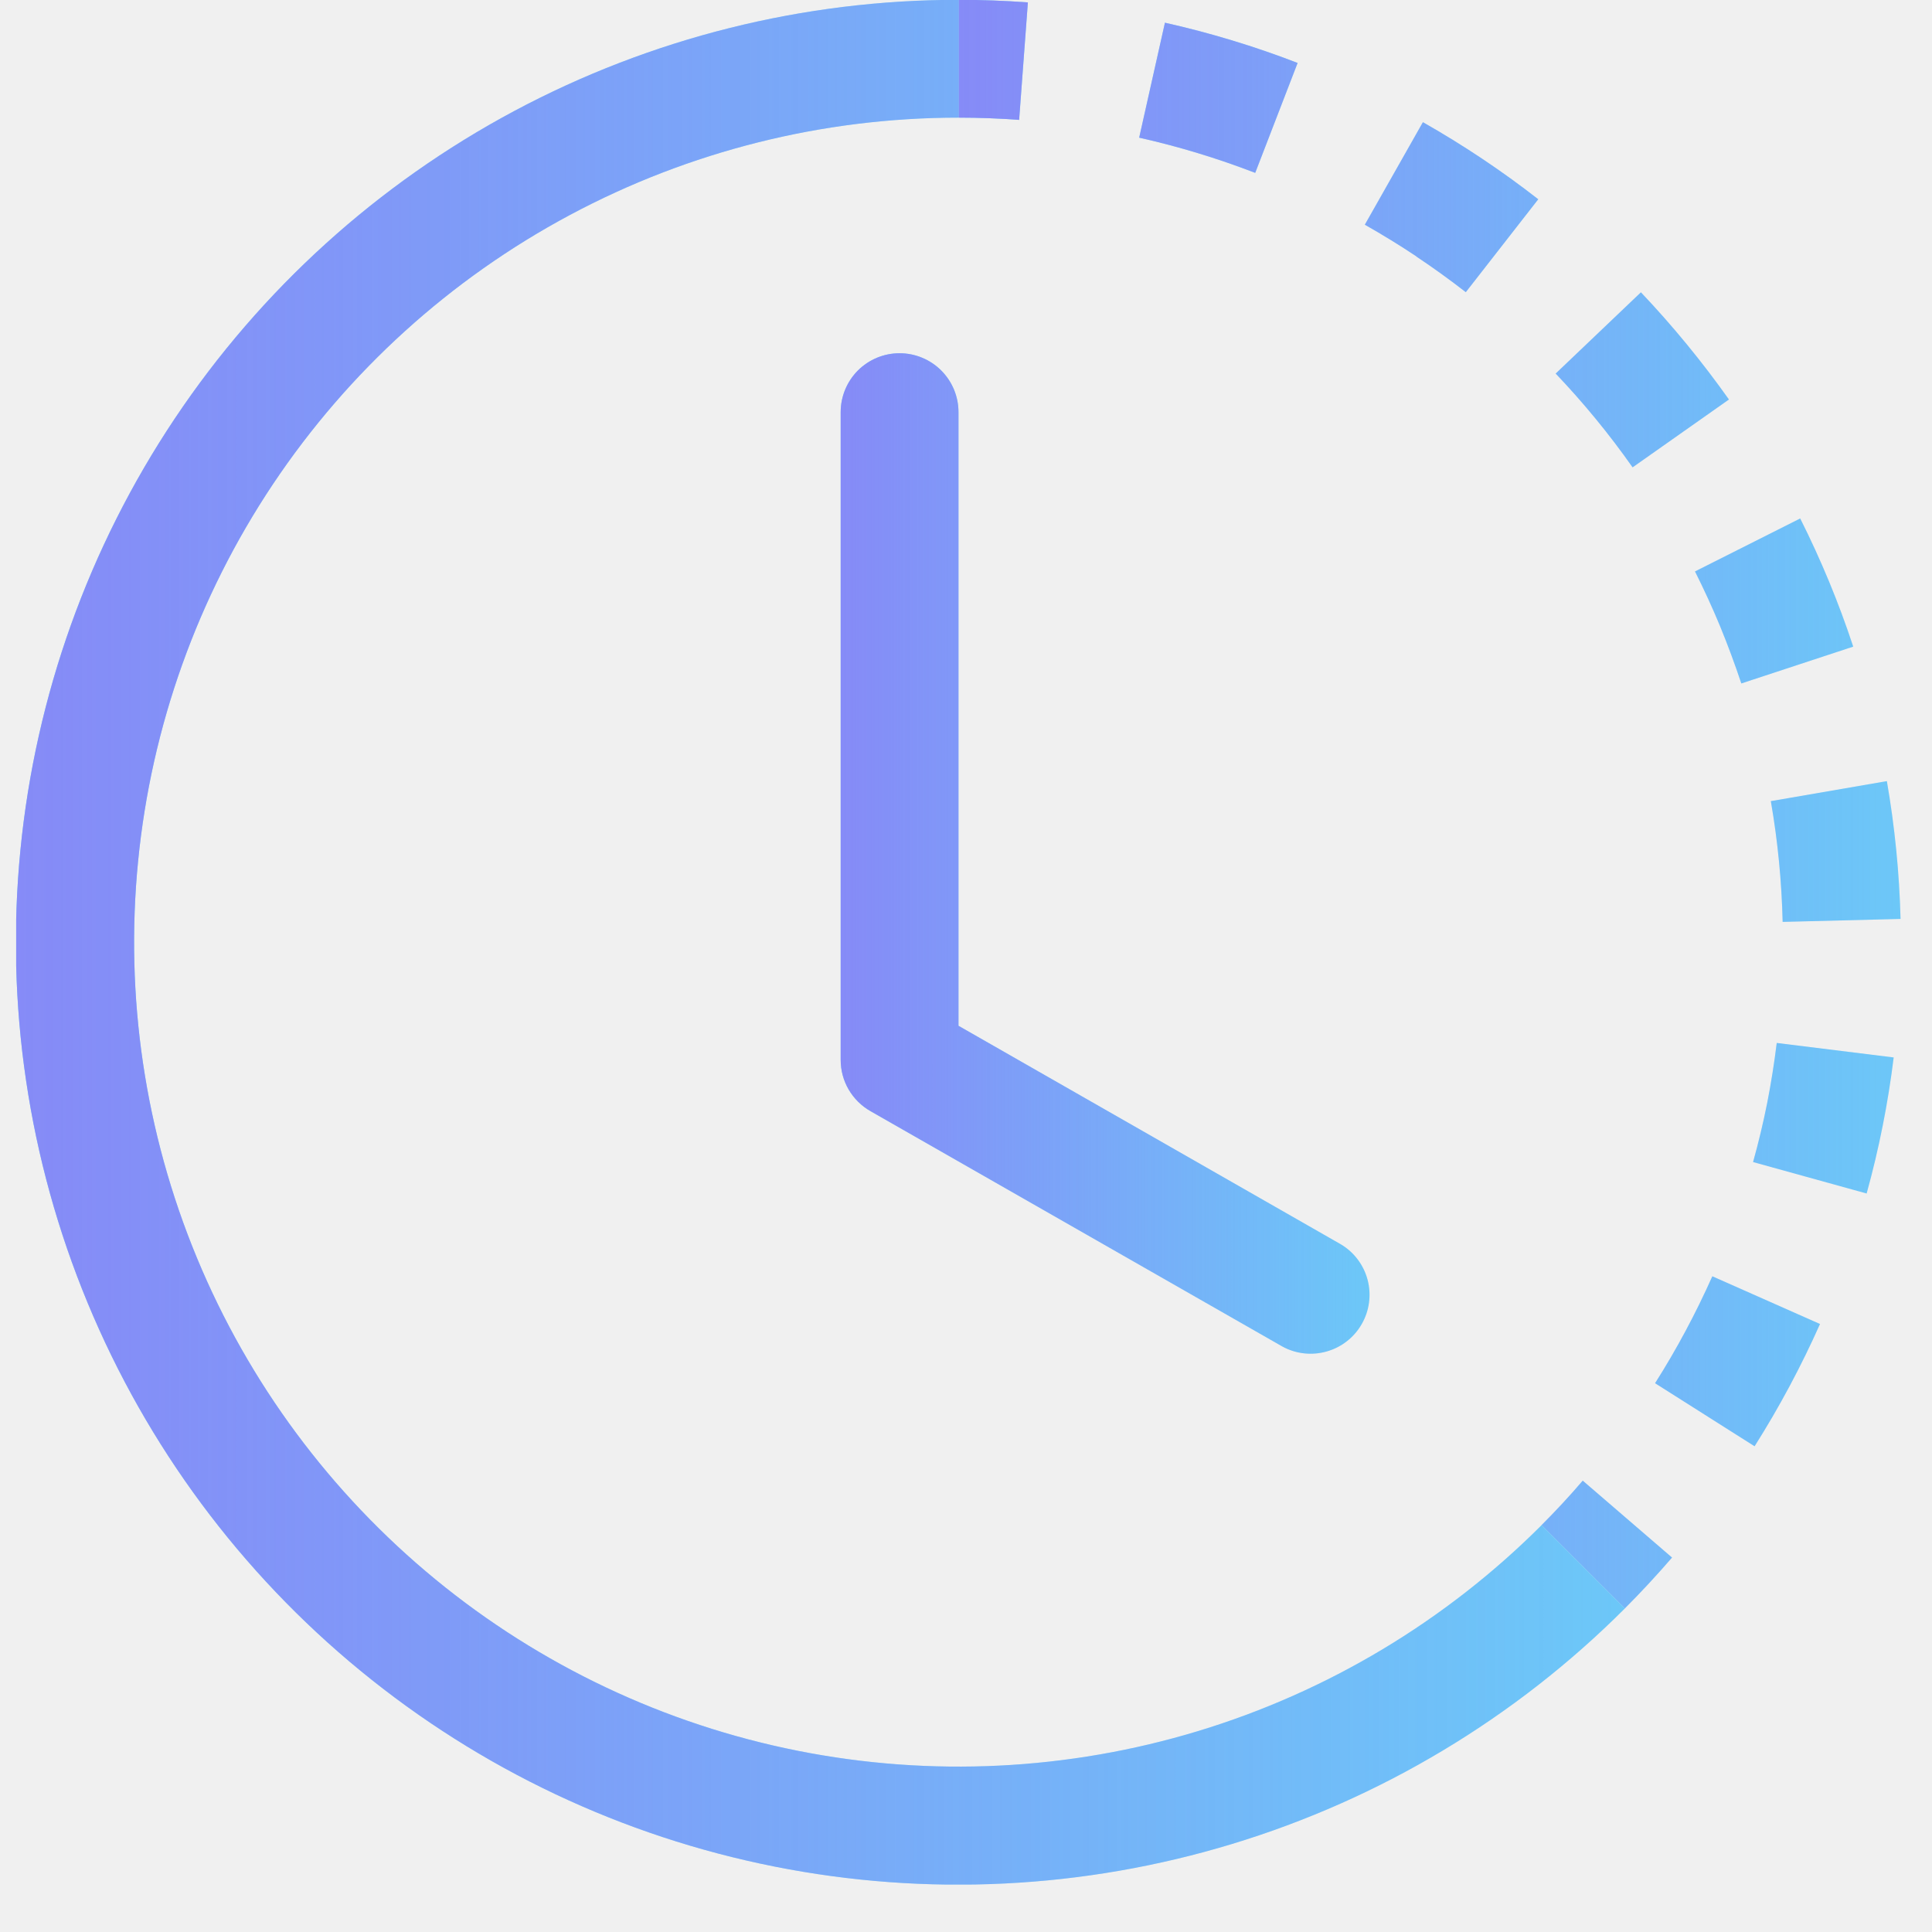
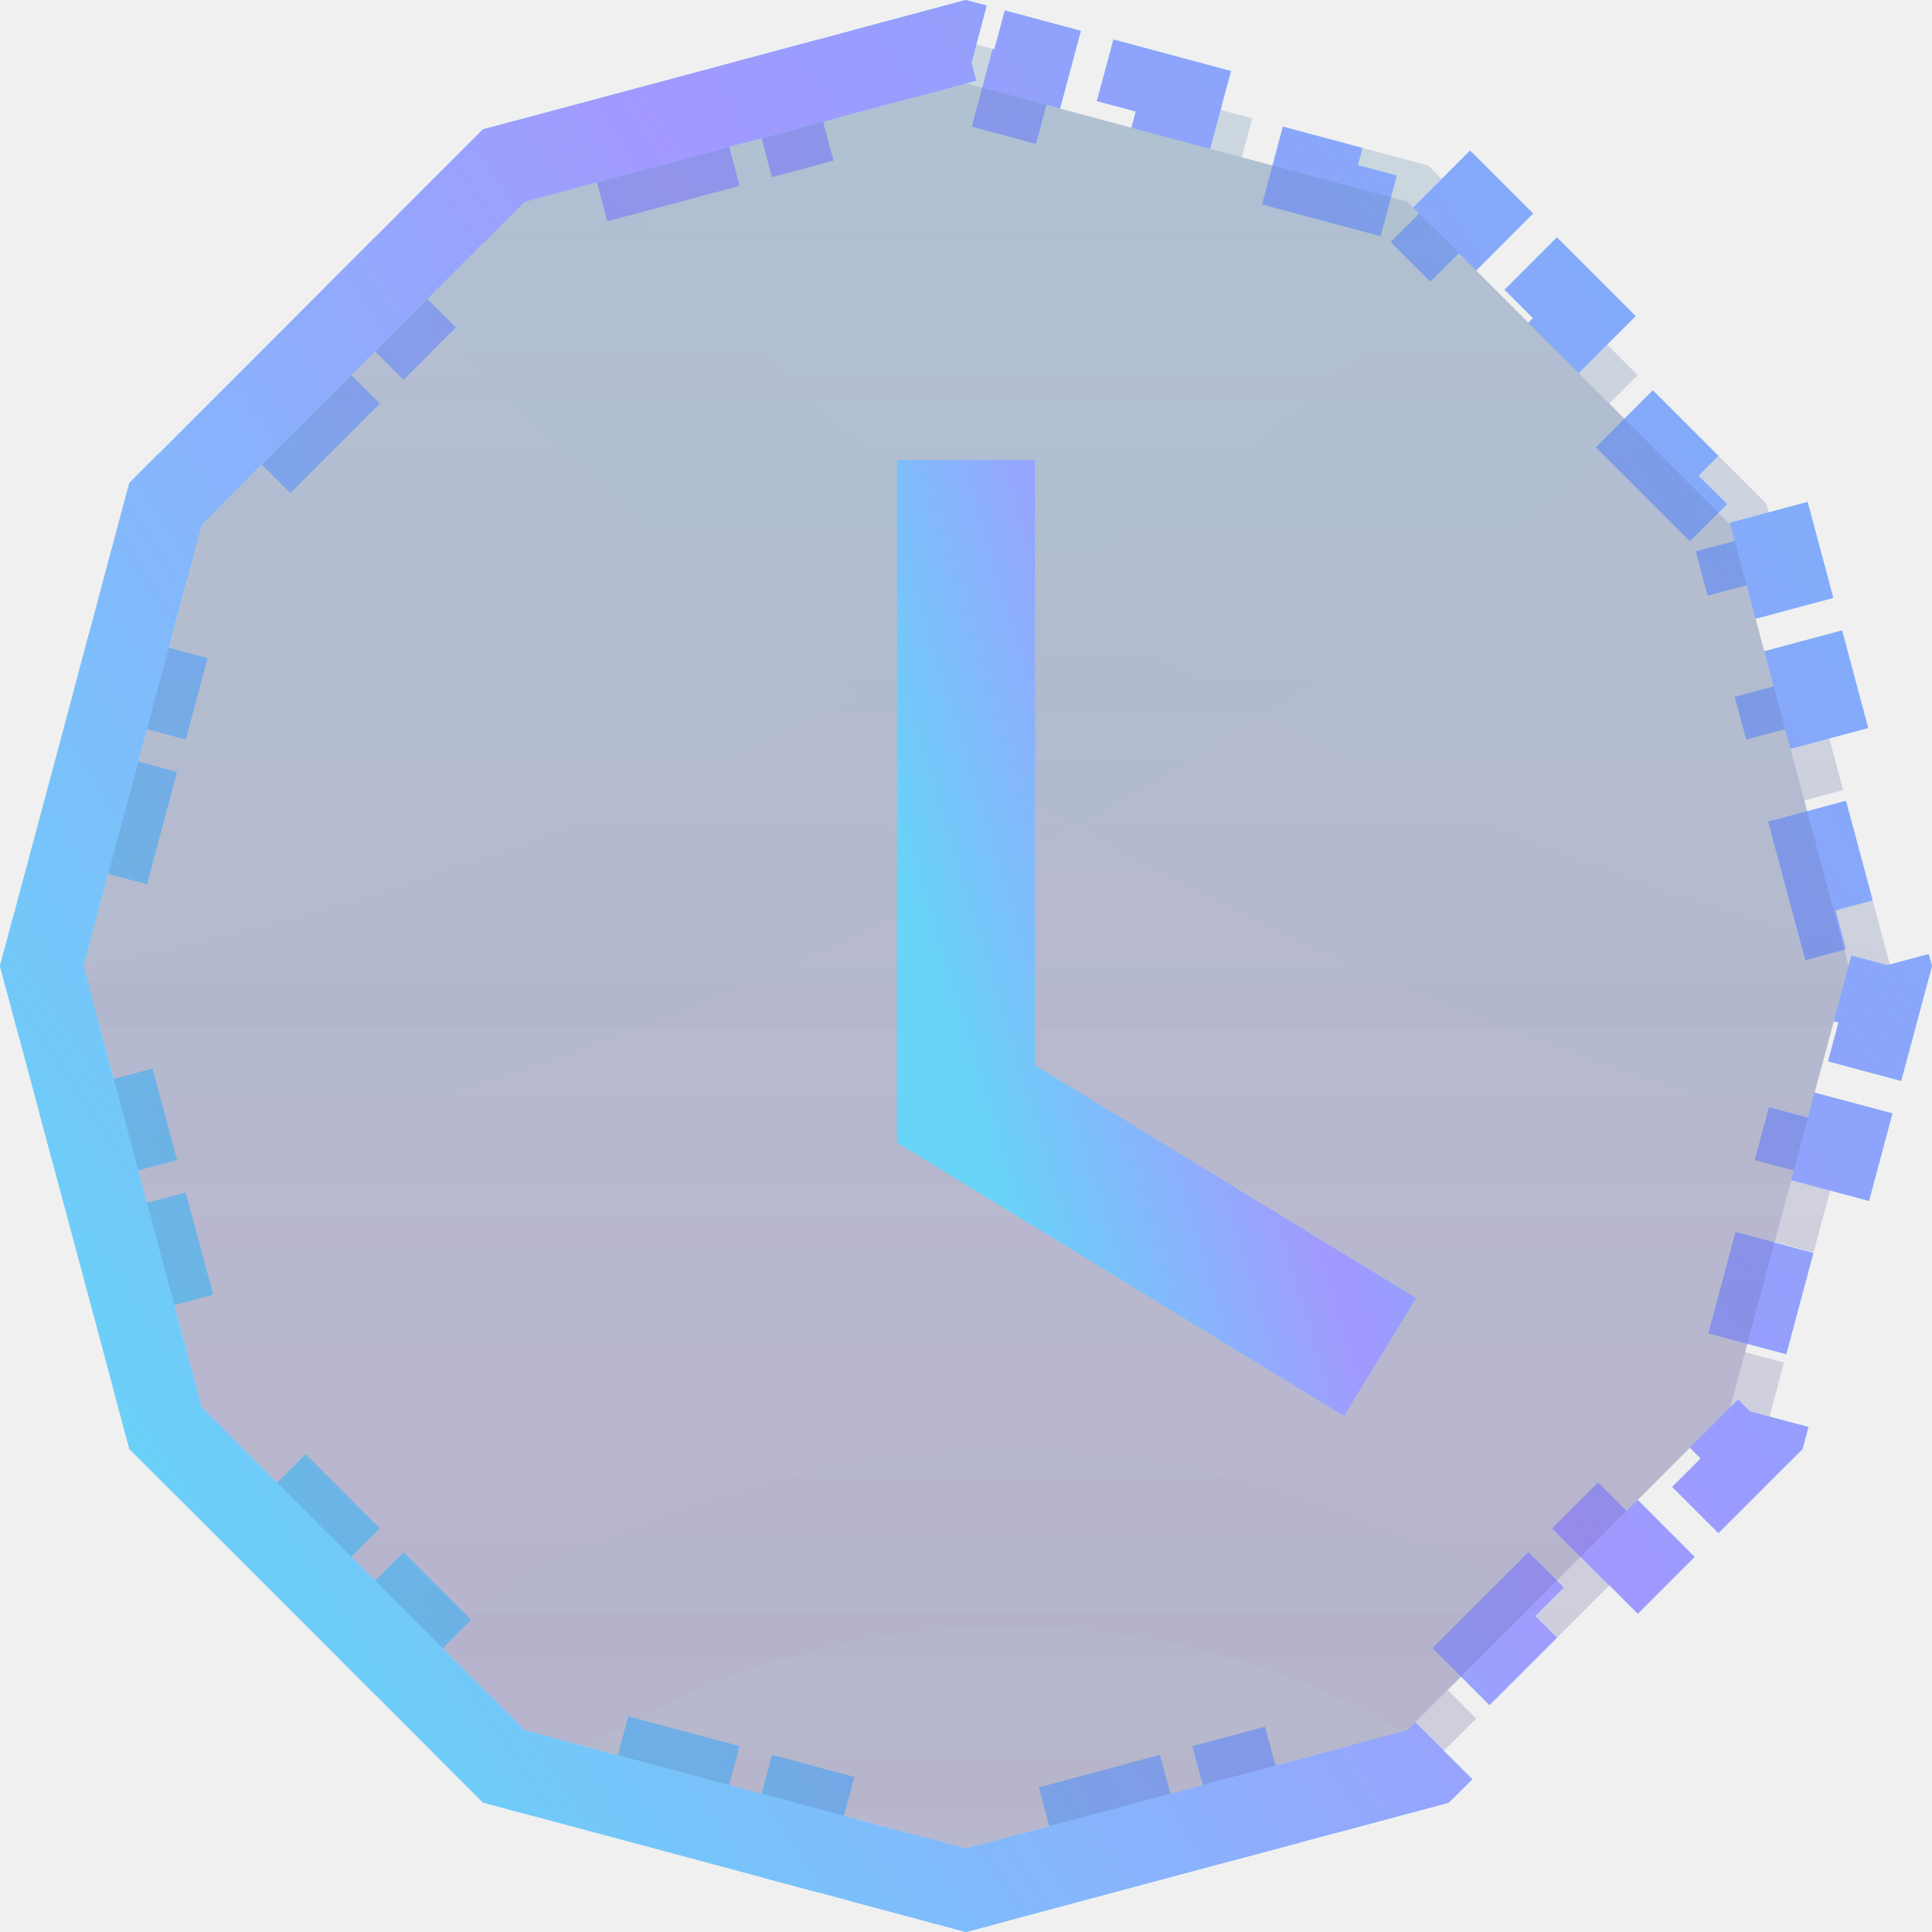
- <svg xmlns="http://www.w3.org/2000/svg" width="36" height="36" viewBox="0 0 36 36" fill="none">
-   <g clip-path="url(#clip0_6446_59563)">
-     <path d="M18.99 2.234C18.614 2.206 18.237 2.192 17.86 2.192V-0.003C18.291 -0.003 18.723 0.013 19.153 0.045L18.99 2.234ZM23.389 3.221C22.685 2.95 21.963 2.73 21.227 2.565L21.707 0.423C22.548 0.612 23.375 0.862 24.179 1.173L23.389 3.221ZM26.395 4.779C26.082 4.57 25.76 4.373 25.432 4.187L26.514 2.277C27.264 2.703 27.983 3.182 28.663 3.713L27.313 5.444C27.015 5.212 26.709 4.991 26.395 4.782V4.779ZM30.421 8.708C29.987 8.091 29.508 7.507 28.988 6.961L30.576 5.447C31.169 6.072 31.718 6.742 32.216 7.444L30.421 8.708ZM32.054 11.675C31.91 11.327 31.753 10.985 31.584 10.648L33.544 9.661C33.931 10.431 34.262 11.229 34.532 12.049L32.447 12.735C32.328 12.377 32.197 12.024 32.054 11.675ZM33.217 17.178C33.199 16.423 33.126 15.671 32.997 14.928L35.159 14.555C35.306 15.402 35.392 16.262 35.414 17.123L33.219 17.178H33.217ZM32.929 20.553C33.002 20.18 33.061 19.809 33.107 19.434L35.286 19.704C35.181 20.56 35.012 21.407 34.782 22.239L32.666 21.653C32.767 21.291 32.855 20.924 32.929 20.553ZM30.84 25.774C31.244 25.138 31.599 24.471 31.907 23.782L33.913 24.671C33.561 25.461 33.155 26.22 32.694 26.949L30.84 25.774ZM28.724 28.419C28.992 28.151 29.249 27.875 29.492 27.59L31.156 29.023C30.874 29.349 30.581 29.666 30.276 29.971L28.724 28.419Z" fill="#67D4F8" />
-     <path d="M18.99 2.234C18.614 2.206 18.237 2.192 17.86 2.192V-0.003C18.291 -0.003 18.723 0.013 19.153 0.045L18.99 2.234ZM23.389 3.221C22.685 2.95 21.963 2.73 21.227 2.565L21.707 0.423C22.548 0.612 23.375 0.862 24.179 1.173L23.389 3.221ZM26.395 4.779C26.082 4.57 25.76 4.373 25.432 4.187L26.514 2.277C27.264 2.703 27.983 3.182 28.663 3.713L27.313 5.444C27.015 5.212 26.709 4.991 26.395 4.782V4.779ZM30.421 8.708C29.987 8.091 29.508 7.507 28.988 6.961L30.576 5.447C31.169 6.072 31.718 6.742 32.216 7.444L30.421 8.708ZM32.054 11.675C31.91 11.327 31.753 10.985 31.584 10.648L33.544 9.661C33.931 10.431 34.262 11.229 34.532 12.049L32.447 12.735C32.328 12.377 32.197 12.024 32.054 11.675ZM33.217 17.178C33.199 16.423 33.126 15.671 32.997 14.928L35.159 14.555C35.306 15.402 35.392 16.262 35.414 17.123L33.219 17.178H33.217ZM32.929 20.553C33.002 20.18 33.061 19.809 33.107 19.434L35.286 19.704C35.181 20.56 35.012 21.407 34.782 22.239L32.666 21.653C32.767 21.291 32.855 20.924 32.929 20.553ZM30.84 25.774C31.244 25.138 31.599 24.471 31.907 23.782L33.913 24.671C33.561 25.461 33.155 26.22 32.694 26.949L30.84 25.774ZM28.724 28.419C28.992 28.151 29.249 27.875 29.492 27.59L31.156 29.023C30.874 29.349 30.581 29.666 30.276 29.971L28.724 28.419Z" fill="url(#paint0_linear_6446_59563)" />
-     <path d="M17.861 2.192C15.334 2.192 12.847 2.815 10.619 4.006C8.391 5.197 6.491 6.92 5.087 9.02C3.684 11.121 2.82 13.535 2.573 16.05C2.325 18.564 2.701 21.101 3.668 23.435C4.635 25.769 6.163 27.828 8.115 29.431C10.068 31.034 12.386 32.13 14.864 32.623C17.342 33.116 19.904 32.99 22.321 32.257C24.739 31.524 26.938 30.206 28.725 28.419L30.277 29.971C28.235 32.014 25.721 33.521 22.957 34.36C20.194 35.199 17.265 35.344 14.433 34.781C11.6 34.218 8.95 32.965 6.717 31.132C4.484 29.3 2.738 26.946 1.633 24.277C0.527 21.609 0.097 18.709 0.381 15.835C0.664 12.961 1.652 10.201 3.257 7.799C4.862 5.398 7.034 3.43 9.581 2.069C12.129 0.708 14.973 -0.004 17.861 -0.003V2.192Z" fill="#67D4F8" />
-     <path d="M17.861 2.192C15.334 2.192 12.847 2.815 10.619 4.006C8.391 5.197 6.491 6.92 5.087 9.02C3.684 11.121 2.82 13.535 2.573 16.05C2.325 18.564 2.701 21.101 3.668 23.435C4.635 25.769 6.163 27.828 8.115 29.431C10.068 31.034 12.386 32.13 14.864 32.623C17.342 33.116 19.904 32.99 22.321 32.257C24.739 31.524 26.938 30.206 28.725 28.419L30.277 29.971C28.235 32.014 25.721 33.521 22.957 34.36C20.194 35.199 17.265 35.344 14.433 34.781C11.6 34.218 8.95 32.965 6.717 31.132C4.484 29.3 2.738 26.946 1.633 24.277C0.527 21.609 0.097 18.709 0.381 15.835C0.664 12.961 1.652 10.201 3.257 7.799C4.862 5.398 7.034 3.43 9.581 2.069C12.129 0.708 14.973 -0.004 17.861 -0.003V2.192Z" fill="url(#paint1_linear_6446_59563)" />
-     <path d="M16.762 6.582C17.053 6.582 17.333 6.698 17.538 6.903C17.744 7.109 17.86 7.388 17.86 7.679V19.114L24.988 23.188C25.234 23.336 25.412 23.574 25.484 23.851C25.556 24.128 25.517 24.423 25.374 24.672C25.232 24.921 24.998 25.104 24.723 25.182C24.447 25.261 24.152 25.229 23.9 25.093L16.218 20.703C16.05 20.607 15.911 20.468 15.813 20.301C15.716 20.134 15.665 19.944 15.665 19.751V7.679C15.665 7.388 15.781 7.109 15.986 6.903C16.192 6.698 16.471 6.582 16.762 6.582Z" fill="#67D4F8" />
-     <path d="M16.762 6.582C17.053 6.582 17.333 6.698 17.538 6.903C17.744 7.109 17.86 7.388 17.86 7.679V19.114L24.988 23.188C25.234 23.336 25.412 23.574 25.484 23.851C25.556 24.128 25.517 24.423 25.374 24.672C25.232 24.921 24.998 25.104 24.723 25.182C24.447 25.261 24.152 25.229 23.9 25.093L16.218 20.703C16.05 20.607 15.911 20.468 15.813 20.301C15.716 20.134 15.665 19.944 15.665 19.751V7.679C15.665 7.388 15.781 7.109 15.986 6.903C16.192 6.698 16.471 6.582 16.762 6.582Z" fill="url(#paint2_linear_6446_59563)" />
-   </g>
+ <svg xmlns="http://www.w3.org/2000/svg" width="42" height="42" viewBox="0 0 42 42" fill="none">
+   <path d="M21.226 0.967L20.999 0.907L20.773 0.967L19.574 1.289L19.8 2.134L17.402 2.777L17.175 1.931L14.777 2.574L15.004 3.42L12.605 4.062L12.379 3.216L11.179 3.538L10.953 3.599L10.787 3.764L9.909 4.642L10.528 5.261L8.772 7.017L8.153 6.398L6.398 8.154L7.017 8.773L5.261 10.529L4.642 9.909L3.764 10.787L3.598 10.953L3.537 11.18L3.216 12.379L4.062 12.606L3.419 15.004L2.573 14.777L1.931 17.176L2.776 17.402L2.134 19.801L1.288 19.574L0.967 20.773L0.906 21L0.967 21.227L1.288 22.426L2.134 22.199L2.776 24.598L1.931 24.824L2.573 27.223L3.419 26.996L4.062 29.394L3.216 29.621L3.537 30.82L3.598 31.047L3.764 31.212L4.642 32.09L5.261 31.471L7.017 33.227L6.398 33.846L8.153 35.602L8.772 34.983L10.528 36.739L9.909 37.358L10.787 38.236L10.953 38.401L11.179 38.462L12.379 38.783L12.605 37.938L15.004 38.58L14.777 39.426L17.175 40.069L17.402 39.223L19.8 39.866L19.574 40.711L20.773 41.033L20.999 41.093L21.226 41.033L22.425 40.711L22.199 39.866L24.597 39.223L24.824 40.069L27.222 39.426L26.995 38.58L29.394 37.938L29.62 38.783L30.82 38.462L31.046 38.401L31.212 38.236L32.09 37.358L31.471 36.739L33.227 34.983L33.846 35.602L35.601 33.846L34.982 33.227L36.738 31.471L37.357 32.09L38.235 31.212L38.401 31.047L38.462 30.82L38.783 29.621L37.937 29.394L38.58 26.996L39.426 27.223L40.068 24.824L39.222 24.598L39.865 22.199L40.711 22.426L41.032 21.227L41.093 21L41.032 20.773L40.711 19.574L39.865 19.801L39.222 17.402L40.068 17.176L39.426 14.777L38.58 15.004L37.937 12.606L38.783 12.379L38.462 11.18L38.401 10.953L38.235 10.787L37.357 9.909L36.738 10.529L34.982 8.773L35.601 8.154L33.846 6.398L33.227 7.017L31.471 5.261L32.09 4.642L31.212 3.764L31.046 3.599L30.82 3.538L29.62 3.216L29.394 4.062L26.995 3.42L27.222 2.574L24.824 1.931L24.597 2.777L22.199 2.134L22.425 1.289L21.226 0.967Z" fill="black" fill-opacity="0.1" />
+   <path d="M21.226 0.967L20.999 0.907L20.773 0.967L19.574 1.289L19.8 2.134L17.402 2.777L17.175 1.931L14.777 2.574L15.004 3.42L12.605 4.062L12.379 3.216L11.179 3.538L10.953 3.599L10.787 3.764L9.909 4.642L10.528 5.261L8.772 7.017L8.153 6.398L6.398 8.154L7.017 8.773L5.261 10.529L4.642 9.909L3.764 10.787L3.598 10.953L3.537 11.18L3.216 12.379L4.062 12.606L3.419 15.004L2.573 14.777L1.931 17.176L2.776 17.402L2.134 19.801L1.288 19.574L0.967 20.773L0.906 21L0.967 21.227L1.288 22.426L2.134 22.199L2.776 24.598L1.931 24.824L2.573 27.223L3.419 26.996L4.062 29.394L3.216 29.621L3.537 30.82L3.598 31.047L3.764 31.212L4.642 32.09L5.261 31.471L7.017 33.227L6.398 33.846L8.153 35.602L8.772 34.983L10.528 36.739L9.909 37.358L10.787 38.236L10.953 38.401L11.179 38.462L12.379 38.783L12.605 37.938L15.004 38.58L14.777 39.426L17.175 40.069L17.402 39.223L19.8 39.866L19.574 40.711L20.773 41.033L20.999 41.093L21.226 41.033L22.425 40.711L22.199 39.866L24.597 39.223L24.824 40.069L27.222 39.426L26.995 38.58L29.394 37.938L29.62 38.783L30.82 38.462L31.046 38.401L31.212 38.236L32.09 37.358L31.471 36.739L33.227 34.983L33.846 35.602L35.601 33.846L34.982 33.227L36.738 31.471L37.357 32.09L38.235 31.212L38.401 31.047L38.462 30.82L38.783 29.621L37.937 29.394L38.58 26.996L39.426 27.223L40.068 24.824L39.222 24.598L39.865 22.199L40.711 22.426L41.032 21.227L41.093 21L41.032 20.773L40.711 19.574L39.865 19.801L39.222 17.402L40.068 17.176L39.426 14.777L38.58 15.004L37.937 12.606L38.783 12.379L38.462 11.18L38.401 10.953L38.235 10.787L37.357 9.909L36.738 10.529L34.982 8.773L35.601 8.154L33.846 6.398L33.227 7.017L31.471 5.261L32.09 4.642L31.212 3.764L31.046 3.599L30.82 3.538L29.62 3.216L29.394 4.062L26.995 3.42L27.222 2.574L24.824 1.931L24.597 2.777L22.199 2.134L22.425 1.289L21.226 0.967Z" fill="url(#paint0_linear_7210_37425)" fill-opacity="0.1" />
+   <path d="M21.226 0.967L20.999 0.907L20.773 0.967L19.574 1.289L19.8 2.134L17.402 2.777L17.175 1.931L14.777 2.574L15.004 3.42L12.605 4.062L12.379 3.216L11.179 3.538L10.953 3.599L10.787 3.764L9.909 4.642L10.528 5.261L8.772 7.017L8.153 6.398L6.398 8.154L7.017 8.773L5.261 10.529L4.642 9.909L3.764 10.787L3.598 10.953L3.537 11.18L3.216 12.379L4.062 12.606L3.419 15.004L2.573 14.777L1.931 17.176L2.776 17.402L2.134 19.801L1.288 19.574L0.967 20.773L0.906 21L0.967 21.227L1.288 22.426L2.134 22.199L2.776 24.598L1.931 24.824L2.573 27.223L3.419 26.996L4.062 29.394L3.216 29.621L3.537 30.82L3.598 31.047L3.764 31.212L4.642 32.09L5.261 31.471L7.017 33.227L6.398 33.846L8.153 35.602L8.772 34.983L10.528 36.739L9.909 37.358L10.787 38.236L10.953 38.401L11.179 38.462L12.379 38.783L12.605 37.938L15.004 38.58L14.777 39.426L17.175 40.069L17.402 39.223L19.8 39.866L19.574 40.711L20.773 41.033L20.999 41.093L21.226 41.033L22.425 40.711L22.199 39.866L24.597 39.223L24.824 40.069L27.222 39.426L26.995 38.58L29.394 37.938L29.62 38.783L30.82 38.462L31.046 38.401L31.212 38.236L32.09 37.358L31.471 36.739L33.227 34.983L33.846 35.602L35.601 33.846L34.982 33.227L36.738 31.471L37.357 32.09L38.235 31.212L38.401 31.047L38.462 30.82L38.783 29.621L37.937 29.394L38.58 26.996L39.426 27.223L40.068 24.824L39.222 24.598L39.865 22.199L40.711 22.426L41.032 21.227L41.093 21L41.032 20.773L40.711 19.574L39.865 19.801L39.222 17.402L40.068 17.176L39.426 14.777L38.58 15.004L37.937 12.606L38.783 12.379L38.462 11.18L38.401 10.953L38.235 10.787L37.357 9.909L36.738 10.529L34.982 8.773L35.601 8.154L33.846 6.398L33.227 7.017L31.471 5.261L32.09 4.642L31.212 3.764L31.046 3.599L30.82 3.538L29.62 3.216L29.394 4.062L26.995 3.42L27.222 2.574L24.824 1.931L24.597 2.777L22.199 2.134L22.425 1.289L21.226 0.967Z" fill="url(#paint1_radial_7210_37425)" fill-opacity="0.05" />
+   <path d="M21.226 0.967L20.999 0.907L20.773 0.967L19.574 1.289L19.8 2.134L17.402 2.777L17.175 1.931L14.777 2.574L15.004 3.42L12.605 4.062L12.379 3.216L11.179 3.538L10.953 3.599L10.787 3.764L9.909 4.642L10.528 5.261L8.772 7.017L8.153 6.398L6.398 8.154L7.017 8.773L5.261 10.529L4.642 9.909L3.764 10.787L3.598 10.953L3.537 11.18L3.216 12.379L4.062 12.606L3.419 15.004L2.573 14.777L1.931 17.176L2.776 17.402L2.134 19.801L1.288 19.574L0.967 20.773L0.906 21L0.967 21.227L1.288 22.426L2.134 22.199L2.776 24.598L1.931 24.824L2.573 27.223L3.419 26.996L4.062 29.394L3.216 29.621L3.537 30.82L3.598 31.047L3.764 31.212L4.642 32.09L5.261 31.471L7.017 33.227L6.398 33.846L8.153 35.602L8.772 34.983L10.528 36.739L9.909 37.358L10.787 38.236L10.953 38.401L11.179 38.462L12.379 38.783L12.605 37.938L15.004 38.58L14.777 39.426L17.175 40.069L17.402 39.223L19.8 39.866L19.574 40.711L20.773 41.033L20.999 41.093L21.226 41.033L22.425 40.711L22.199 39.866L24.597 39.223L24.824 40.069L27.222 39.426L26.995 38.58L29.394 37.938L29.62 38.783L30.82 38.462L31.046 38.401L31.212 38.236L32.09 37.358L31.471 36.739L33.227 34.983L33.846 35.602L35.601 33.846L34.982 33.227L36.738 31.471L37.357 32.09L38.235 31.212L38.401 31.047L38.462 30.82L38.783 29.621L37.937 29.394L38.58 26.996L39.426 27.223L40.068 24.824L39.222 24.598L39.865 22.199L40.711 22.426L41.032 21.227L41.093 21L41.032 20.773L40.711 19.574L39.865 19.801L39.222 17.402L40.068 17.176L39.426 14.777L38.58 15.004L37.937 12.606L38.783 12.379L38.462 11.18L38.401 10.953L38.235 10.787L37.357 9.909L36.738 10.529L34.982 8.773L35.601 8.154L33.846 6.398L33.227 7.017L31.471 5.261L32.09 4.642L31.212 3.764L31.046 3.599L30.82 3.538L29.62 3.216L29.394 4.062L26.995 3.42L27.222 2.574L24.824 1.931L24.597 2.777L22.199 2.134L22.425 1.289L21.226 0.967Z" fill="url(#paint2_radial_7210_37425)" fill-opacity="0.05" />
+   <path d="M21.226 0.967L20.999 0.907L20.773 0.967L19.574 1.289L19.8 2.134L17.402 2.777L17.175 1.931L14.777 2.574L15.004 3.42L12.605 4.062L12.379 3.216L11.179 3.538L10.953 3.599L10.787 3.764L9.909 4.642L10.528 5.261L8.772 7.017L8.153 6.398L6.398 8.154L7.017 8.773L5.261 10.529L4.642 9.909L3.764 10.787L3.598 10.953L3.537 11.18L3.216 12.379L4.062 12.606L3.419 15.004L2.573 14.777L1.931 17.176L2.776 17.402L2.134 19.801L1.288 19.574L0.967 20.773L0.906 21L0.967 21.227L1.288 22.426L2.134 22.199L2.776 24.598L1.931 24.824L2.573 27.223L3.419 26.996L4.062 29.394L3.216 29.621L3.537 30.82L3.598 31.047L3.764 31.212L4.642 32.09L5.261 31.471L7.017 33.227L6.398 33.846L8.153 35.602L8.772 34.983L10.528 36.739L9.909 37.358L10.787 38.236L10.953 38.401L11.179 38.462L12.379 38.783L12.605 37.938L15.004 38.58L14.777 39.426L17.175 40.069L17.402 39.223L19.8 39.866L19.574 40.711L20.773 41.033L20.999 41.093L21.226 41.033L22.425 40.711L22.199 39.866L24.597 39.223L24.824 40.069L27.222 39.426L26.995 38.58L29.394 37.938L29.62 38.783L30.82 38.462L31.046 38.401L31.212 38.236L32.09 37.358L31.471 36.739L33.227 34.983L33.846 35.602L35.601 33.846L34.982 33.227L36.738 31.471L37.357 32.09L38.235 31.212L38.401 31.047L38.462 30.82L38.783 29.621L37.937 29.394L38.58 26.996L39.426 27.223L40.068 24.824L39.222 24.598L39.865 22.199L40.711 22.426L41.032 21.227L41.093 21L41.032 20.773L40.711 19.574L39.865 19.801L39.222 17.402L40.068 17.176L39.426 14.777L38.58 15.004L37.937 12.606L38.783 12.379L38.462 11.18L38.401 10.953L38.235 10.787L37.357 9.909L36.738 10.529L34.982 8.773L35.601 8.154L33.846 6.398L33.227 7.017L31.471 5.261L32.09 4.642L31.212 3.764L31.046 3.599L30.82 3.538L29.62 3.216L29.394 4.062L26.995 3.42L27.222 2.574L24.824 1.931L24.597 2.777L22.199 2.134L22.425 1.289L21.226 0.967Z" fill="url(#paint3_radial_7210_37425)" fill-opacity="0.05" />
+   <path d="M21.226 0.967L20.999 0.907L20.773 0.967L19.574 1.289L19.8 2.134L17.402 2.777L17.175 1.931L14.777 2.574L15.004 3.42L12.605 4.062L12.379 3.216L11.179 3.538L10.953 3.599L10.787 3.764L9.909 4.642L10.528 5.261L8.772 7.017L8.153 6.398L6.398 8.154L7.017 8.773L5.261 10.529L4.642 9.909L3.764 10.787L3.598 10.953L3.537 11.18L3.216 12.379L4.062 12.606L3.419 15.004L2.573 14.777L1.931 17.176L2.776 17.402L2.134 19.801L1.288 19.574L0.967 20.773L0.906 21L0.967 21.227L1.288 22.426L2.134 22.199L2.776 24.598L1.931 24.824L2.573 27.223L3.419 26.996L4.062 29.394L3.216 29.621L3.537 30.82L3.598 31.047L3.764 31.212L4.642 32.09L5.261 31.471L7.017 33.227L6.398 33.846L8.153 35.602L8.772 34.983L10.528 36.739L9.909 37.358L10.787 38.236L10.953 38.401L11.179 38.462L12.379 38.783L12.605 37.938L15.004 38.58L14.777 39.426L17.175 40.069L17.402 39.223L19.8 39.866L19.574 40.711L20.773 41.033L20.999 41.093L21.226 41.033L22.425 40.711L22.199 39.866L24.597 39.223L24.824 40.069L27.222 39.426L26.995 38.58L29.394 37.938L29.62 38.783L30.82 38.462L31.046 38.401L31.212 38.236L32.09 37.358L31.471 36.739L33.227 34.983L33.846 35.602L35.601 33.846L34.982 33.227L36.738 31.471L37.357 32.09L38.235 31.212L38.401 31.047L38.462 30.82L38.783 29.621L37.937 29.394L38.58 26.996L39.426 27.223L40.068 24.824L39.222 24.598L39.865 22.199L40.711 22.426L41.032 21.227L41.093 21L41.032 20.773L40.711 19.574L39.865 19.801L39.222 17.402L40.068 17.176L39.426 14.777L38.58 15.004L37.937 12.606L38.783 12.379L38.462 11.18L38.401 10.953L38.235 10.787L37.357 9.909L36.738 10.529L34.982 8.773L35.601 8.154L33.846 6.398L33.227 7.017L31.471 5.261L32.09 4.642L31.212 3.764L31.046 3.599L30.82 3.538L29.62 3.216L29.394 4.062L26.995 3.42L27.222 2.574L24.824 1.931L24.597 2.777L22.199 2.134L22.425 1.289L21.226 0.967Z" stroke="#67D4F8" stroke-width="1.751" stroke-dasharray="2.28 2.28" />
+   <path d="M21.226 0.967L20.999 0.907L20.773 0.967L19.574 1.289L19.8 2.134L17.402 2.777L17.175 1.931L14.777 2.574L15.004 3.42L12.605 4.062L12.379 3.216L11.179 3.538L10.953 3.599L10.787 3.764L9.909 4.642L10.528 5.261L8.772 7.017L8.153 6.398L6.398 8.154L7.017 8.773L5.261 10.529L4.642 9.909L3.764 10.787L3.598 10.953L3.537 11.18L3.216 12.379L4.062 12.606L3.419 15.004L2.573 14.777L1.931 17.176L2.776 17.402L2.134 19.801L1.288 19.574L0.967 20.773L0.906 21L0.967 21.227L1.288 22.426L2.134 22.199L2.776 24.598L1.931 24.824L2.573 27.223L3.419 26.996L4.062 29.394L3.216 29.621L3.537 30.82L3.598 31.047L3.764 31.212L4.642 32.09L5.261 31.471L7.017 33.227L6.398 33.846L8.153 35.602L8.772 34.983L10.528 36.739L9.909 37.358L10.787 38.236L10.953 38.401L11.179 38.462L12.379 38.783L12.605 37.938L15.004 38.58L14.777 39.426L17.175 40.069L17.402 39.223L19.8 39.866L19.574 40.711L20.773 41.033L20.999 41.093L21.226 41.033L22.425 40.711L22.199 39.866L24.597 39.223L24.824 40.069L27.222 39.426L26.995 38.58L29.394 37.938L29.62 38.783L30.82 38.462L31.046 38.401L31.212 38.236L32.09 37.358L31.471 36.739L33.227 34.983L33.846 35.602L35.601 33.846L34.982 33.227L36.738 31.471L37.357 32.09L38.235 31.212L38.401 31.047L38.462 30.82L38.783 29.621L37.937 29.394L38.58 26.996L39.426 27.223L40.068 24.824L39.222 24.598L39.865 22.199L40.711 22.426L41.032 21.227L41.093 21L41.032 20.773L40.711 19.574L39.865 19.801L39.222 17.402L40.068 17.176L39.426 14.777L38.58 15.004L37.937 12.606L38.783 12.379L38.462 11.18L38.401 10.953L38.235 10.787L37.357 9.909L36.738 10.529L34.982 8.773L35.601 8.154L33.846 6.398L33.227 7.017L31.471 5.261L32.09 4.642L31.212 3.764L31.046 3.599L30.82 3.538L29.62 3.216L29.394 4.062L26.995 3.42L27.222 2.574L24.824 1.931L24.597 2.777L22.199 2.134L22.425 1.289L21.226 0.967Z" stroke="url(#paint4_linear_7210_37425)" stroke-width="1.751" stroke-dasharray="2.28 2.28" />
+   <path d="M20.999 1.813L30.593 4.384L37.616 11.406L40.186 21L37.616 30.593L30.593 37.616L20.999 40.187L11.406 37.616L4.383 30.593L1.812 21L4.383 11.406L11.406 4.384L20.999 1.813Z" fill="black" fill-opacity="0.1" />
+   <path d="M20.999 1.813L30.593 4.384L37.616 11.406L40.186 21L37.616 30.593L30.593 37.616L20.999 40.187L11.406 37.616L4.383 30.593L1.812 21L4.383 11.406L11.406 4.384L20.999 1.813Z" fill="url(#paint5_linear_7210_37425)" fill-opacity="0.1" />
+   <path d="M20.999 1.813L30.593 4.384L37.616 11.406L40.186 21L37.616 30.593L30.593 37.616L20.999 40.187L11.406 37.616L4.383 30.593L1.812 21L4.383 11.406L11.406 4.384L20.999 1.813Z" fill="url(#paint6_radial_7210_37425)" fill-opacity="0.05" />
+   <path d="M20.999 1.813L30.593 4.384L37.616 11.406L40.186 21L37.616 30.593L30.593 37.616L20.999 40.187L11.406 37.616L4.383 30.593L1.812 21L4.383 11.406L11.406 4.384L20.999 1.813Z" fill="url(#paint7_radial_7210_37425)" fill-opacity="0.05" />
+   <path d="M20.999 1.813L30.593 4.384L37.616 11.406L40.186 21L37.616 30.593L30.593 37.616L20.999 40.187L11.406 37.616L4.383 30.593L1.812 21L4.383 11.406L11.406 4.384L20.999 1.813Z" fill="url(#paint8_radial_7210_37425)" fill-opacity="0.05" />
+   <path fill-rule="evenodd" clip-rule="evenodd" d="M21 1.813V0L10.5 2.813L2.813 10.5L0 21L2.813 31.5L10.5 39.186L21 42L31.5 39.186L30.593 37.616L21 40.187L11.406 37.616L4.384 30.593L1.813 21L4.384 11.406L11.406 4.384L21 1.813Z" fill="#67D4F8" />
+   <path fill-rule="evenodd" clip-rule="evenodd" d="M21 1.813V0L10.5 2.813L2.813 10.5L0 21L2.813 31.5L10.5 39.186L21 42L31.5 39.186L30.593 37.616L21 40.187L11.406 37.616L4.384 30.593L1.813 21L4.384 11.406L11.406 4.384L21 1.813Z" fill="url(#paint9_linear_7210_37425)" />
+   <path d="M21 10V24L30 29.5" stroke="#67D4F8" stroke-width="3" />
+   <path d="M21 10V24L30 29.5" stroke="url(#paint10_linear_7210_37425)" stroke-width="3" />
  <defs>
-     <linearGradient id="paint0_linear_6446_59563" x1="12.187" y1="29.971" x2="37.778" y2="29.971" gradientUnits="userSpaceOnUse">
-       <stop stop-color="#8E77F7" />
-       <stop offset="1" stop-color="#8E77F7" stop-opacity="0.05" />
+     <linearGradient id="paint0_linear_7210_37425" x1="20.999" y1="1.813" x2="20.999" y2="40.187" gradientUnits="userSpaceOnUse">
+       <stop stop-color="#88EAFF" />
+       <stop offset="1" stop-color="#858DF7" stop-opacity="0.56" />
+       <stop offset="1" stop-color="#858DF7" />
    </linearGradient>
-     <linearGradient id="paint1_linear_6446_59563" x1="-9.393" y1="35.118" x2="34.315" y2="35.118" gradientUnits="userSpaceOnUse">
-       <stop stop-color="#8E77F7" />
-       <stop offset="1" stop-color="#8E77F7" stop-opacity="0.05" />
+     <radialGradient id="paint1_radial_7210_37425" cx="0" cy="0" r="1" gradientUnits="userSpaceOnUse" gradientTransform="translate(5.09617 -1.19018) rotate(68.8981) scale(26.4676 46.0738)">
+       <stop stop-color="#67D4F8" stop-opacity="0.5" />
+       <stop offset="1" stop-color="#8E77F7" stop-opacity="0.5" />
+     </radialGradient>
+     <radialGradient id="paint2_radial_7210_37425" cx="0" cy="0" r="1" gradientUnits="userSpaceOnUse" gradientTransform="translate(39.7357 1.81298) rotate(111.856) scale(22.83 40.9112)">
+       <stop stop-color="#67D4F8" stop-opacity="0.5" />
+       <stop offset="1" stop-color="#8E77F7" stop-opacity="0.5" />
+     </radialGradient>
+     <radialGradient id="paint3_radial_7210_37425" cx="0" cy="0" r="1" gradientUnits="userSpaceOnUse" gradientTransform="translate(21.6433 51.8659) rotate(-94.1386) scale(21.4117 22.049)">
+       <stop stop-color="#67D4F8" stop-opacity="0.5" />
+       <stop offset="1" stop-color="#8E77F7" stop-opacity="0.5" />
+     </radialGradient>
+     <linearGradient id="paint4_linear_7210_37425" x1="-11.366" y1="9.362" x2="40.26" y2="-24.588" gradientUnits="userSpaceOnUse">
+       <stop stop-color="#A794FF" stop-opacity="0" />
+       <stop offset="0.398" stop-color="#A794FF" stop-opacity="0.93" />
+       <stop offset="1" stop-color="#8E77F7" stop-opacity="0" />
+       <stop offset="1" stop-color="#8E77F7" stop-opacity="0" />
+       <stop offset="1" stop-color="#A794FF" stop-opacity="0" />
    </linearGradient>
-     <linearGradient id="paint2_linear_6446_59563" x1="12.48" y1="25.225" x2="26.846" y2="25.225" gradientUnits="userSpaceOnUse">
-       <stop stop-color="#8E77F7" />
-       <stop offset="1" stop-color="#8E77F7" stop-opacity="0.05" />
+     <linearGradient id="paint5_linear_7210_37425" x1="20.999" y1="1.813" x2="20.999" y2="40.187" gradientUnits="userSpaceOnUse">
+       <stop stop-color="#88EAFF" />
+       <stop offset="1" stop-color="#858DF7" stop-opacity="0.56" />
+       <stop offset="1" stop-color="#858DF7" />
    </linearGradient>
-     <clipPath id="clip0_6446_59563">
-       <rect width="35.116" height="35.116" fill="white" transform="translate(0.301514)" />
-     </clipPath>
+     <radialGradient id="paint6_radial_7210_37425" cx="0" cy="0" r="1" gradientUnits="userSpaceOnUse" gradientTransform="translate(5.09617 -1.19018) rotate(68.8981) scale(26.4676 46.0738)">
+       <stop stop-color="#67D4F8" stop-opacity="0.5" />
+       <stop offset="1" stop-color="#8E77F7" stop-opacity="0.5" />
+     </radialGradient>
+     <radialGradient id="paint7_radial_7210_37425" cx="0" cy="0" r="1" gradientUnits="userSpaceOnUse" gradientTransform="translate(39.7357 1.81298) rotate(111.856) scale(22.83 40.9112)">
+       <stop stop-color="#67D4F8" stop-opacity="0.5" />
+       <stop offset="1" stop-color="#8E77F7" stop-opacity="0.5" />
+     </radialGradient>
+     <radialGradient id="paint8_radial_7210_37425" cx="0" cy="0" r="1" gradientUnits="userSpaceOnUse" gradientTransform="translate(21.6433 51.8659) rotate(-94.1386) scale(21.4117 22.049)">
+       <stop stop-color="#67D4F8" stop-opacity="0.5" />
+       <stop offset="1" stop-color="#8E77F7" stop-opacity="0.5" />
+     </radialGradient>
+     <linearGradient id="paint9_linear_7210_37425" x1="-14.424" y1="8.262" x2="42.081" y2="-28.895" gradientUnits="userSpaceOnUse">
+       <stop stop-color="#A794FF" stop-opacity="0" />
+       <stop offset="0.398" stop-color="#A794FF" stop-opacity="0.93" />
+       <stop offset="1" stop-color="#8E77F7" stop-opacity="0" />
+       <stop offset="1" stop-color="#8E77F7" stop-opacity="0" />
+       <stop offset="1" stop-color="#A794FF" stop-opacity="0" />
+     </linearGradient>
+     <linearGradient id="paint10_linear_7210_37425" x1="17.909" y1="13.836" x2="33.79" y2="9.016" gradientUnits="userSpaceOnUse">
+       <stop stop-color="#A794FF" stop-opacity="0" />
+       <stop offset="0.398" stop-color="#A794FF" stop-opacity="0.93" />
+       <stop offset="1" stop-color="#8E77F7" stop-opacity="0" />
+       <stop offset="1" stop-color="#8E77F7" stop-opacity="0" />
+       <stop offset="1" stop-color="#A794FF" stop-opacity="0" />
+     </linearGradient>
  </defs>
</svg>
